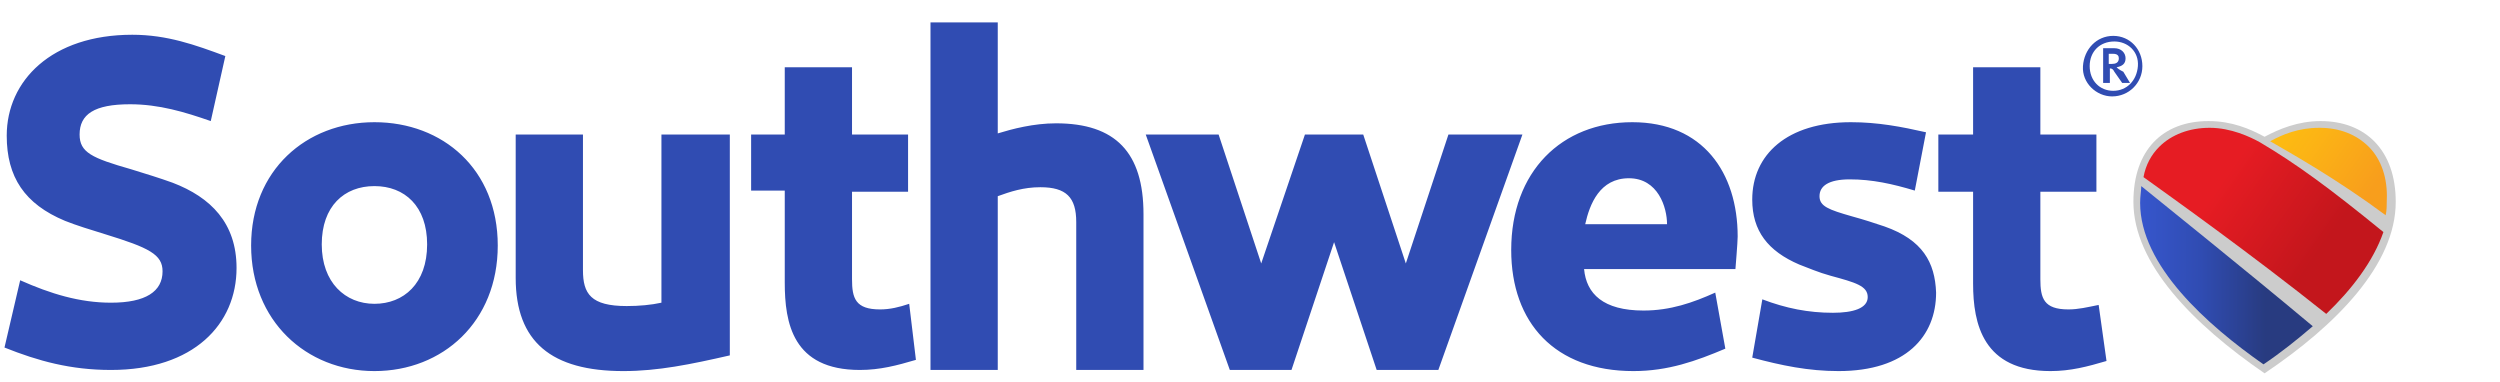
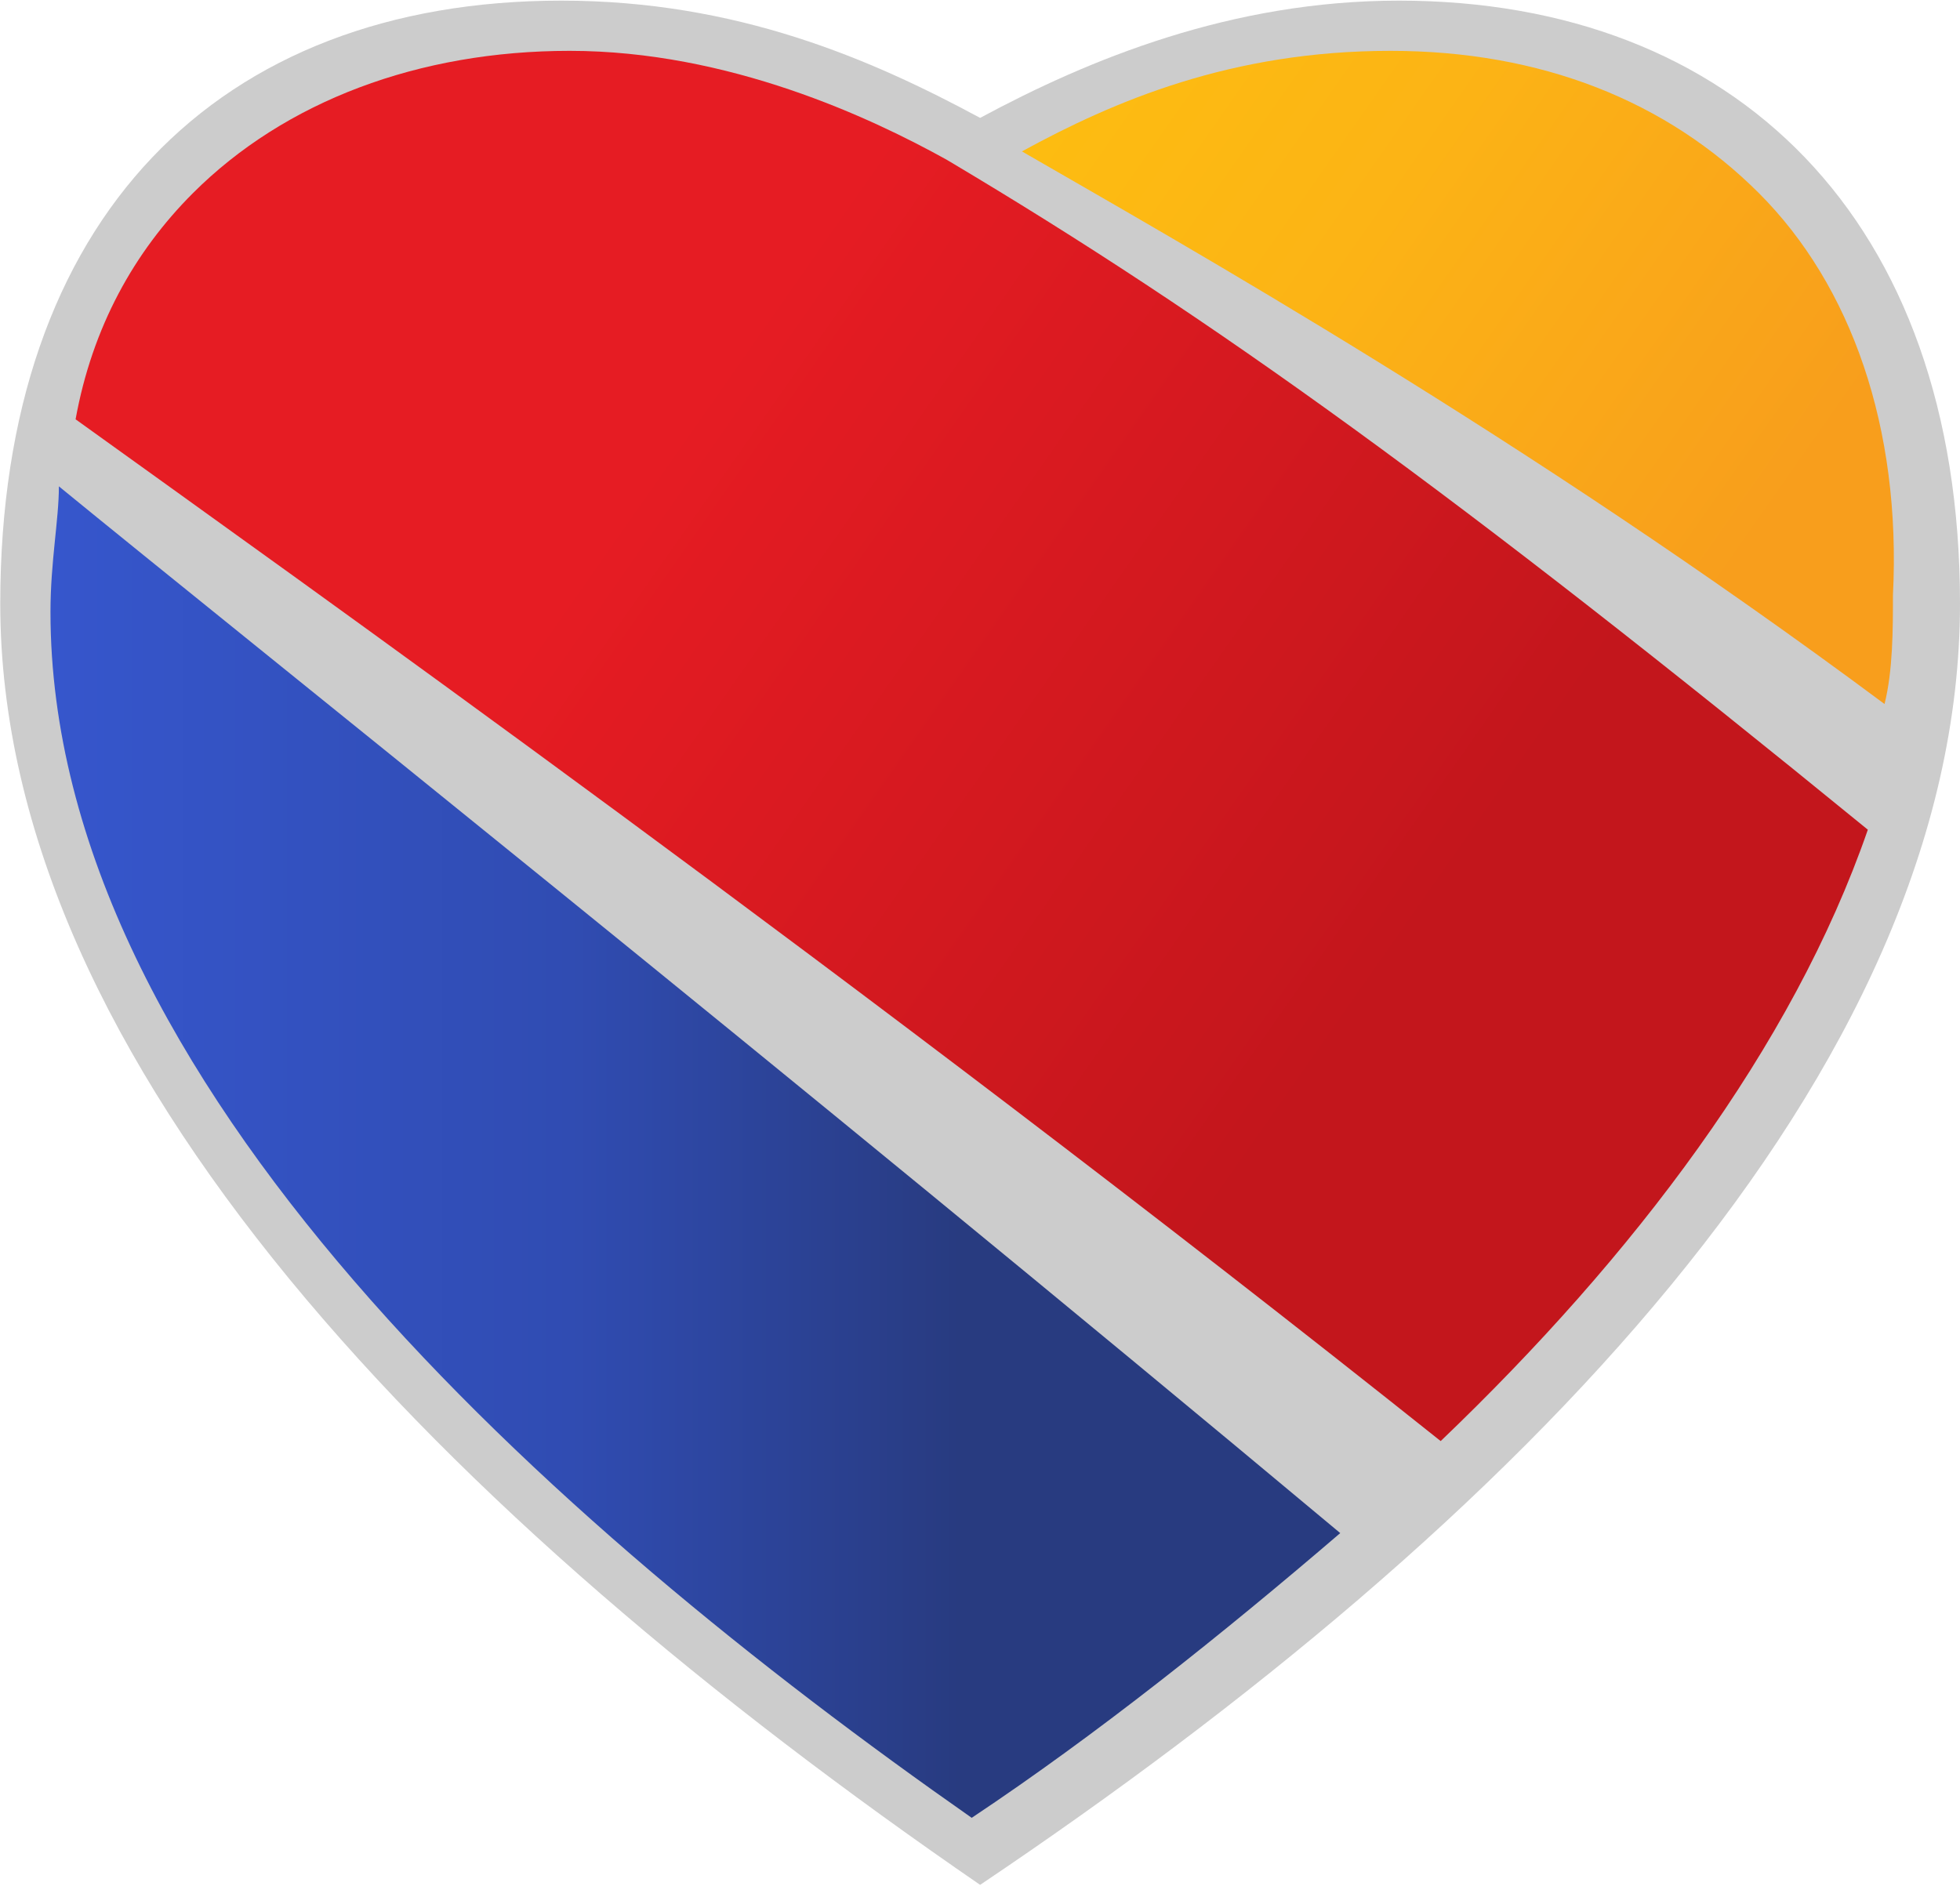
- <svg xmlns="http://www.w3.org/2000/svg" version="1.1" id="Southwest_Logo_1_" x="0px" y="0px" viewBox="0 0 223 34" style="enable-background:new 0 0 223 34;" xml:space="preserve">
-   <style type="text/css">
- 	.st0{fill:#304CB2;}
- 	.st1{fill:#CCCCCC;}
- 	.st2{fill:url(#SVGID_1_);}
- 	.st3{fill:url(#SVGID_2_);}
- 	.st4{fill:url(#SVGID_3_);}
- </style>
-   <g id="Type">
-     <g>
-       <path class="st0" d="M59,27c-0.9,0.2-2,0.3-3.1,0.3c-3.2,0-3.9-1.1-3.9-3.2V12h-6l0,12.8c0,5.7,3.2,8.3,9.6,8.3    c3.1,0,6-0.6,9.5-1.4V12H59V27z M78.5,27.6c-2.2,0-2.5-1-2.5-2.7l0-7.8l5,0V12h-5V6h-6v6l-3,0v5l3,0l0,8.2c0,3.6,0.7,7.8,6.7,7.8    c1.8,0,3.3-0.4,5-0.9l-0.6-5C80.2,27.4,79.4,27.6,78.5,27.6z M15.4,16.3c-1.1-0.4-2.4-0.8-3.7-1.2c-3.5-1-4.6-1.5-4.6-3.1    c0-1.8,1.3-2.7,4.5-2.7c2.6,0,4.9,0.7,7.2,1.5L20.1,5c-2.7-1-5.2-1.9-8.3-1.9c-7.2,0-11.2,4.1-11.2,9c0,3.7,1.6,6.1,5.2,7.6    c1,0.4,2.3,0.8,3.6,1.2c3.9,1.2,5.1,1.8,5.1,3.3c0,1.8-1.5,2.8-4.6,2.8c-2.8,0-5.4-0.8-8.1-2L0.4,31c3,1.2,5.9,2,9.5,2    c7.4,0,11.2-4.1,11.2-9.1C21.1,19.9,18.8,17.6,15.4,16.3z M94.2,11c-2,0-3.9,0.5-5.2,0.9V2h-6v31h6l0-15.5    c1.1-0.4,2.3-0.8,3.8-0.8c2.3,0,3.2,0.9,3.2,3.1L96,33h6l0-13.9C102,13.6,99.5,11,94.2,11z M33.4,10.9c-6.1,0-11,4.3-11,11    c0,6.7,4.9,11.2,11,11.2c6.1,0,11-4.4,11-11.2S39.5,10.9,33.4,10.9z M33.4,27.1c-2.6,0-4.7-1.9-4.7-5.3s2-5.2,4.7-5.2    c2.7,0,4.7,1.8,4.7,5.2C38.1,25.3,36,27.1,33.4,27.1z M168.1,20.2c-0.9-0.3-1.8-0.6-2.9-0.9c-2.1-0.6-2.9-0.9-2.9-1.8    c0-0.9,0.8-1.5,2.7-1.5c2,0,3.8,0.4,5.8,1l1-5.2c-2.2-0.5-4.3-0.9-6.7-0.9c-5.7,0-8.8,2.9-8.8,6.9c0,2.8,1.4,4.6,4.2,5.8    c0.8,0.3,1.7,0.7,2.8,1c2.2,0.6,3.3,0.9,3.3,1.9c0,1-1.3,1.4-3.1,1.4c-2.2,0-4.2-0.4-6.3-1.2l-0.9,5.2c2.6,0.7,5,1.2,7.7,1.2    c6,0,8.7-3.1,8.7-7C172.6,23.4,171.5,21.4,168.1,20.2z M145.6,10.9c-6.3,0-10.8,4.4-10.8,11.4c0,6.5,3.9,10.8,10.9,10.8    c3.1,0,5.6-0.9,8.2-2l-0.9-5c-2,0.9-4,1.6-6.4,1.6c-3.6,0-5.1-1.5-5.3-3.7l13.5,0c0,0,0.2-2.4,0.2-2.9    C155,15.4,151.9,10.9,145.6,10.9z M141.4,20c0.4-1.8,1.3-4.1,3.9-4.1c2.6,0,3.4,2.6,3.4,4.1L141.4,20z M184.5,27.6    c-2.2,0-2.5-1-2.5-2.7l0-7.8l5,0V12h-5V6h-6v6l-3.1,0v5.1l3.1,0l0,8.2c0,3.6,0.9,7.8,6.9,7.8c1.8,0,3.3-0.4,5-0.9l-0.7-5    C186.2,27.4,185.4,27.6,184.5,27.6z M188.5,3.2c-1.5,0-2.6,1.2-2.7,2.7s1.2,2.7,2.6,2.7c1.5,0,2.7-1.2,2.7-2.7S190,3.2,188.5,3.2z     M188.5,8.1c-1.2,0-2.1-0.9-2.1-2.2c0-1.3,0.9-2.2,2.2-2.2c1.2,0,2.2,0.9,2.1,2.2C190.6,7.2,189.7,8.1,188.5,8.1z M188.8,6    c0.5-0.1,0.8-0.3,0.8-0.8c0-0.5-0.4-0.9-1-0.9l-1,0l0,3.1l0.6,0V6.1c0.2,0,0.3,0.1,0.4,0.3l0.7,1h0.7l-0.6-1    C189,6.2,188.9,6.1,188.8,6z M188.4,5.7l-0.3,0l0-0.9l0.4,0c0.4,0,0.5,0.2,0.5,0.4C189,5.6,188.7,5.7,188.4,5.7z M129.2,12    l-3.8,11.5L121.6,12h-5.2l-3.9,11.5L108.7,12h-6.5l7.5,21h5.5l3.8-11.4l3.8,11.4h5.5l7.5-21C135.8,12,129.2,12,129.2,12z" />
-     </g>
-   </g>
-   <g>
-     <g>
-       <path class="st1" d="M207,10.8c-2,0-3.7,0.7-5,1.4c-1.3-0.7-2.9-1.4-5-1.4c-4.1,0-6.7,2.6-6.7,7.2c0,5.5,5.3,10.9,11.7,15.3    c6.4-4.3,11.7-9.7,11.7-15.3C213.7,13.4,211,10.8,207,10.8z" />
-       <linearGradient id="SVGID_1_" gradientUnits="userSpaceOnUse" x1="190.944" y1="781.481" x2="206.401" y2="781.481" gradientTransform="matrix(1 0 0 1 0 -757)">
-         <stop offset="0" style="stop-color:#3656CC" />
-         <stop offset="0.35" style="stop-color:#304CB2" />
-         <stop offset="0.72" style="stop-color:#283B80" />
-       </linearGradient>
-       <path class="st2" d="M190.9,18.1c0,5.6,6,10.9,11,14.4c1.5-1,3-2.2,4.4-3.4c-6.7-5.6-13.1-10.7-15.3-12.5    C191,17,190.9,17.5,190.9,18.1z" />
-       <linearGradient id="SVGID_2_" gradientUnits="userSpaceOnUse" x1="193.139" y1="769.27" x2="210.601" y2="781.497" gradientTransform="matrix(1 0 0 1 0 -757)">
-         <stop offset="0.3" style="stop-color:#E61C23" />
-         <stop offset="0.8" style="stop-color:#C3161C" />
-       </linearGradient>
-       <path class="st3" d="M212.6,20.7c-4.9-4-7.8-6.1-11-8c-0.9-0.5-2.6-1.3-4.5-1.3c-1.8,0-3.4,0.6-4.5,1.7c-0.7,0.7-1.2,1.6-1.4,2.7    c2.5,1.8,9.4,6.7,16.3,12.2C209.8,25.8,211.7,23.3,212.6,20.7z" />
-       <linearGradient id="SVGID_3_" gradientUnits="userSpaceOnUse" x1="203.964" y1="767.689" x2="213.948" y2="774.68" gradientTransform="matrix(1 0 0 1 0 -757)">
-         <stop offset="0" style="stop-color:#FDBC11" />
-         <stop offset="0.25" style="stop-color:#FCB415" />
-         <stop offset="0.8" style="stop-color:#F89E1C" />
-       </linearGradient>
-       <path class="st4" d="M211.3,13.1c-1.1-1.1-2.6-1.7-4.4-1.7c-1.9,0-3.3,0.6-4.4,1.2c1.9,1.1,6,3.4,10.3,6.6    c0.1-0.4,0.1-0.9,0.1-1.3C213,15.9,212.4,14.2,211.3,13.1z" />
+ <svg xmlns="http://www.w3.org/2000/svg" version="1.2" viewBox="0 0 1561 1502" width="1561" height="1502">
+   <defs>
+     <linearGradient id="g1" x1="43.1" y1="913.1" x2="1074.1" y2="913.1" gradientUnits="userSpaceOnUse">
+       <stop offset="0" stop-color="#3656cc" />
+       <stop offset=".4" stop-color="#304cb2" />
+       <stop offset=".7" stop-color="#283b80" />
+     </linearGradient>
+     <linearGradient id="g2" x1="189.6" y1="98.6" x2="1354.3" y2="914.1" gradientUnits="userSpaceOnUse">
+       <stop offset=".3" stop-color="#e61c23" />
+       <stop offset=".8" stop-color="#c3161c" />
+     </linearGradient>
+     <linearGradient id="g3" x1="911.6" y1="-6.9" x2="1577.5" y2="459.4" gradientUnits="userSpaceOnUse">
+       <stop offset="0" stop-color="#fdbc11" />
+       <stop offset=".3" stop-color="#fcb415" />
+       <stop offset=".8" stop-color="#f89e1c" />
+     </linearGradient>
+   </defs>
+   <style>
+ 		.s0 { fill: #cccccc } 
+ 		.s1 { fill: url(#g1) } 
+ 		.s2 { fill: url(#g2) } 
+ 		.s3 { fill: url(#g3) } 
+ 	</style>
+   <g id="Layer">
+     <g id="Layer">
+       <path id="Layer" class="s0" d="m1561 480.8c0 373.5-353.5 733.8-780.4 1020.6-426.9-293.5-780.4-653.7-780.4-1020.6 0-306.9 173.4-480.3 446.9-480.3 140 0 246.8 46.7 333.5 93.4 86.7-46.7 200.1-93.4 333.5-93.4 266.8 0 446.9 173.4 446.9 480.3z" />
+       <path id="Layer" class="s1" d="m46.9 387.4c146.7 120.1 573.6 460.3 1020.5 833.8-93.4 80.1-193.4 160.1-293.5 226.8-333.5-233.4-733.7-587-733.7-960.5 0-40.1 6.7-73.4 6.7-100.1z" />
+       <path id="Layer" class="s2" d="m1147.4 1147.9c-460.2-366.9-920.4-693.8-1087.2-813.9 13.3-73.4 46.7-133.4 93.4-180.1 73.4-73.4 180.1-113.4 300.1-113.4 126.8 0 240.2 53.4 300.2 86.7 213.4 126.8 406.9 266.9 733.7 533.7-60 173.4-186.8 340.2-340.2 487z" />
+       <path id="Layer" class="s3" d="m1507.6 474.1c0 26.7 0 60-6.7 86.7-286.8-213.4-560.2-366.9-687-440.2 73.4-40.1 166.8-80.1 293.5-80.1 120.1 0 220.1 40 293.5 113.4 73.4 73.4 113.4 186.8 106.7 320.2z" />
    </g>
  </g>
</svg>
